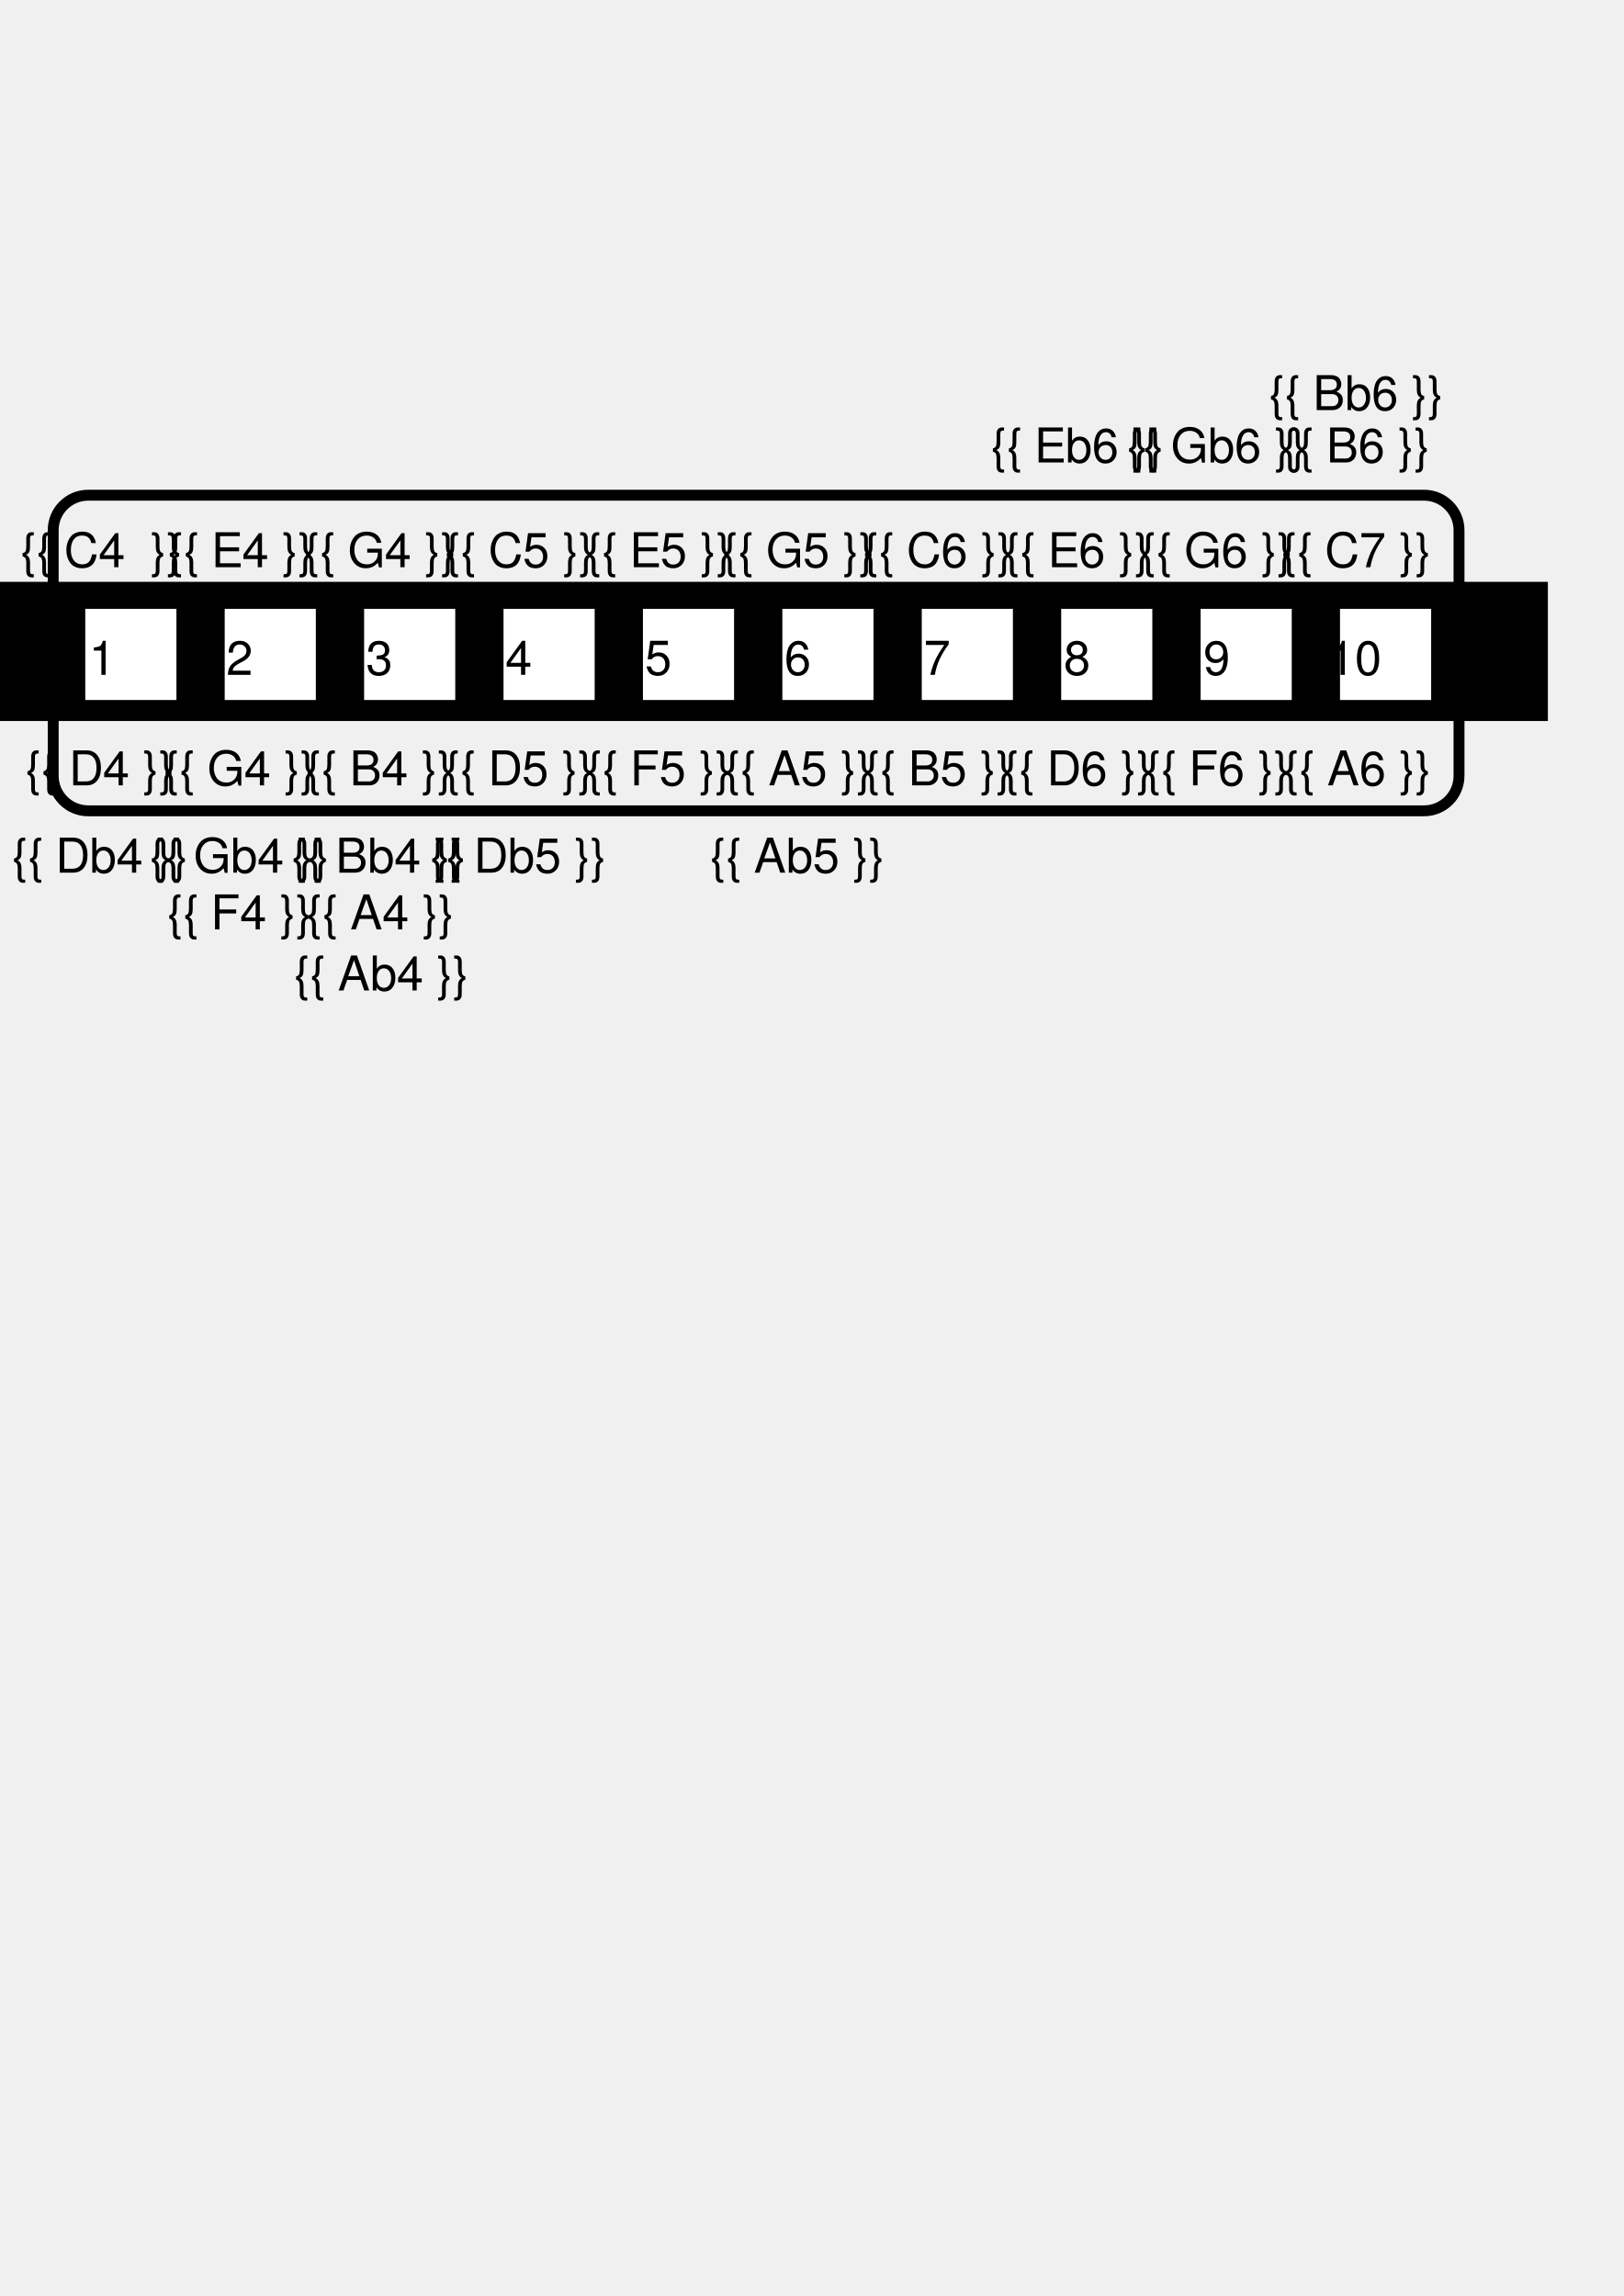
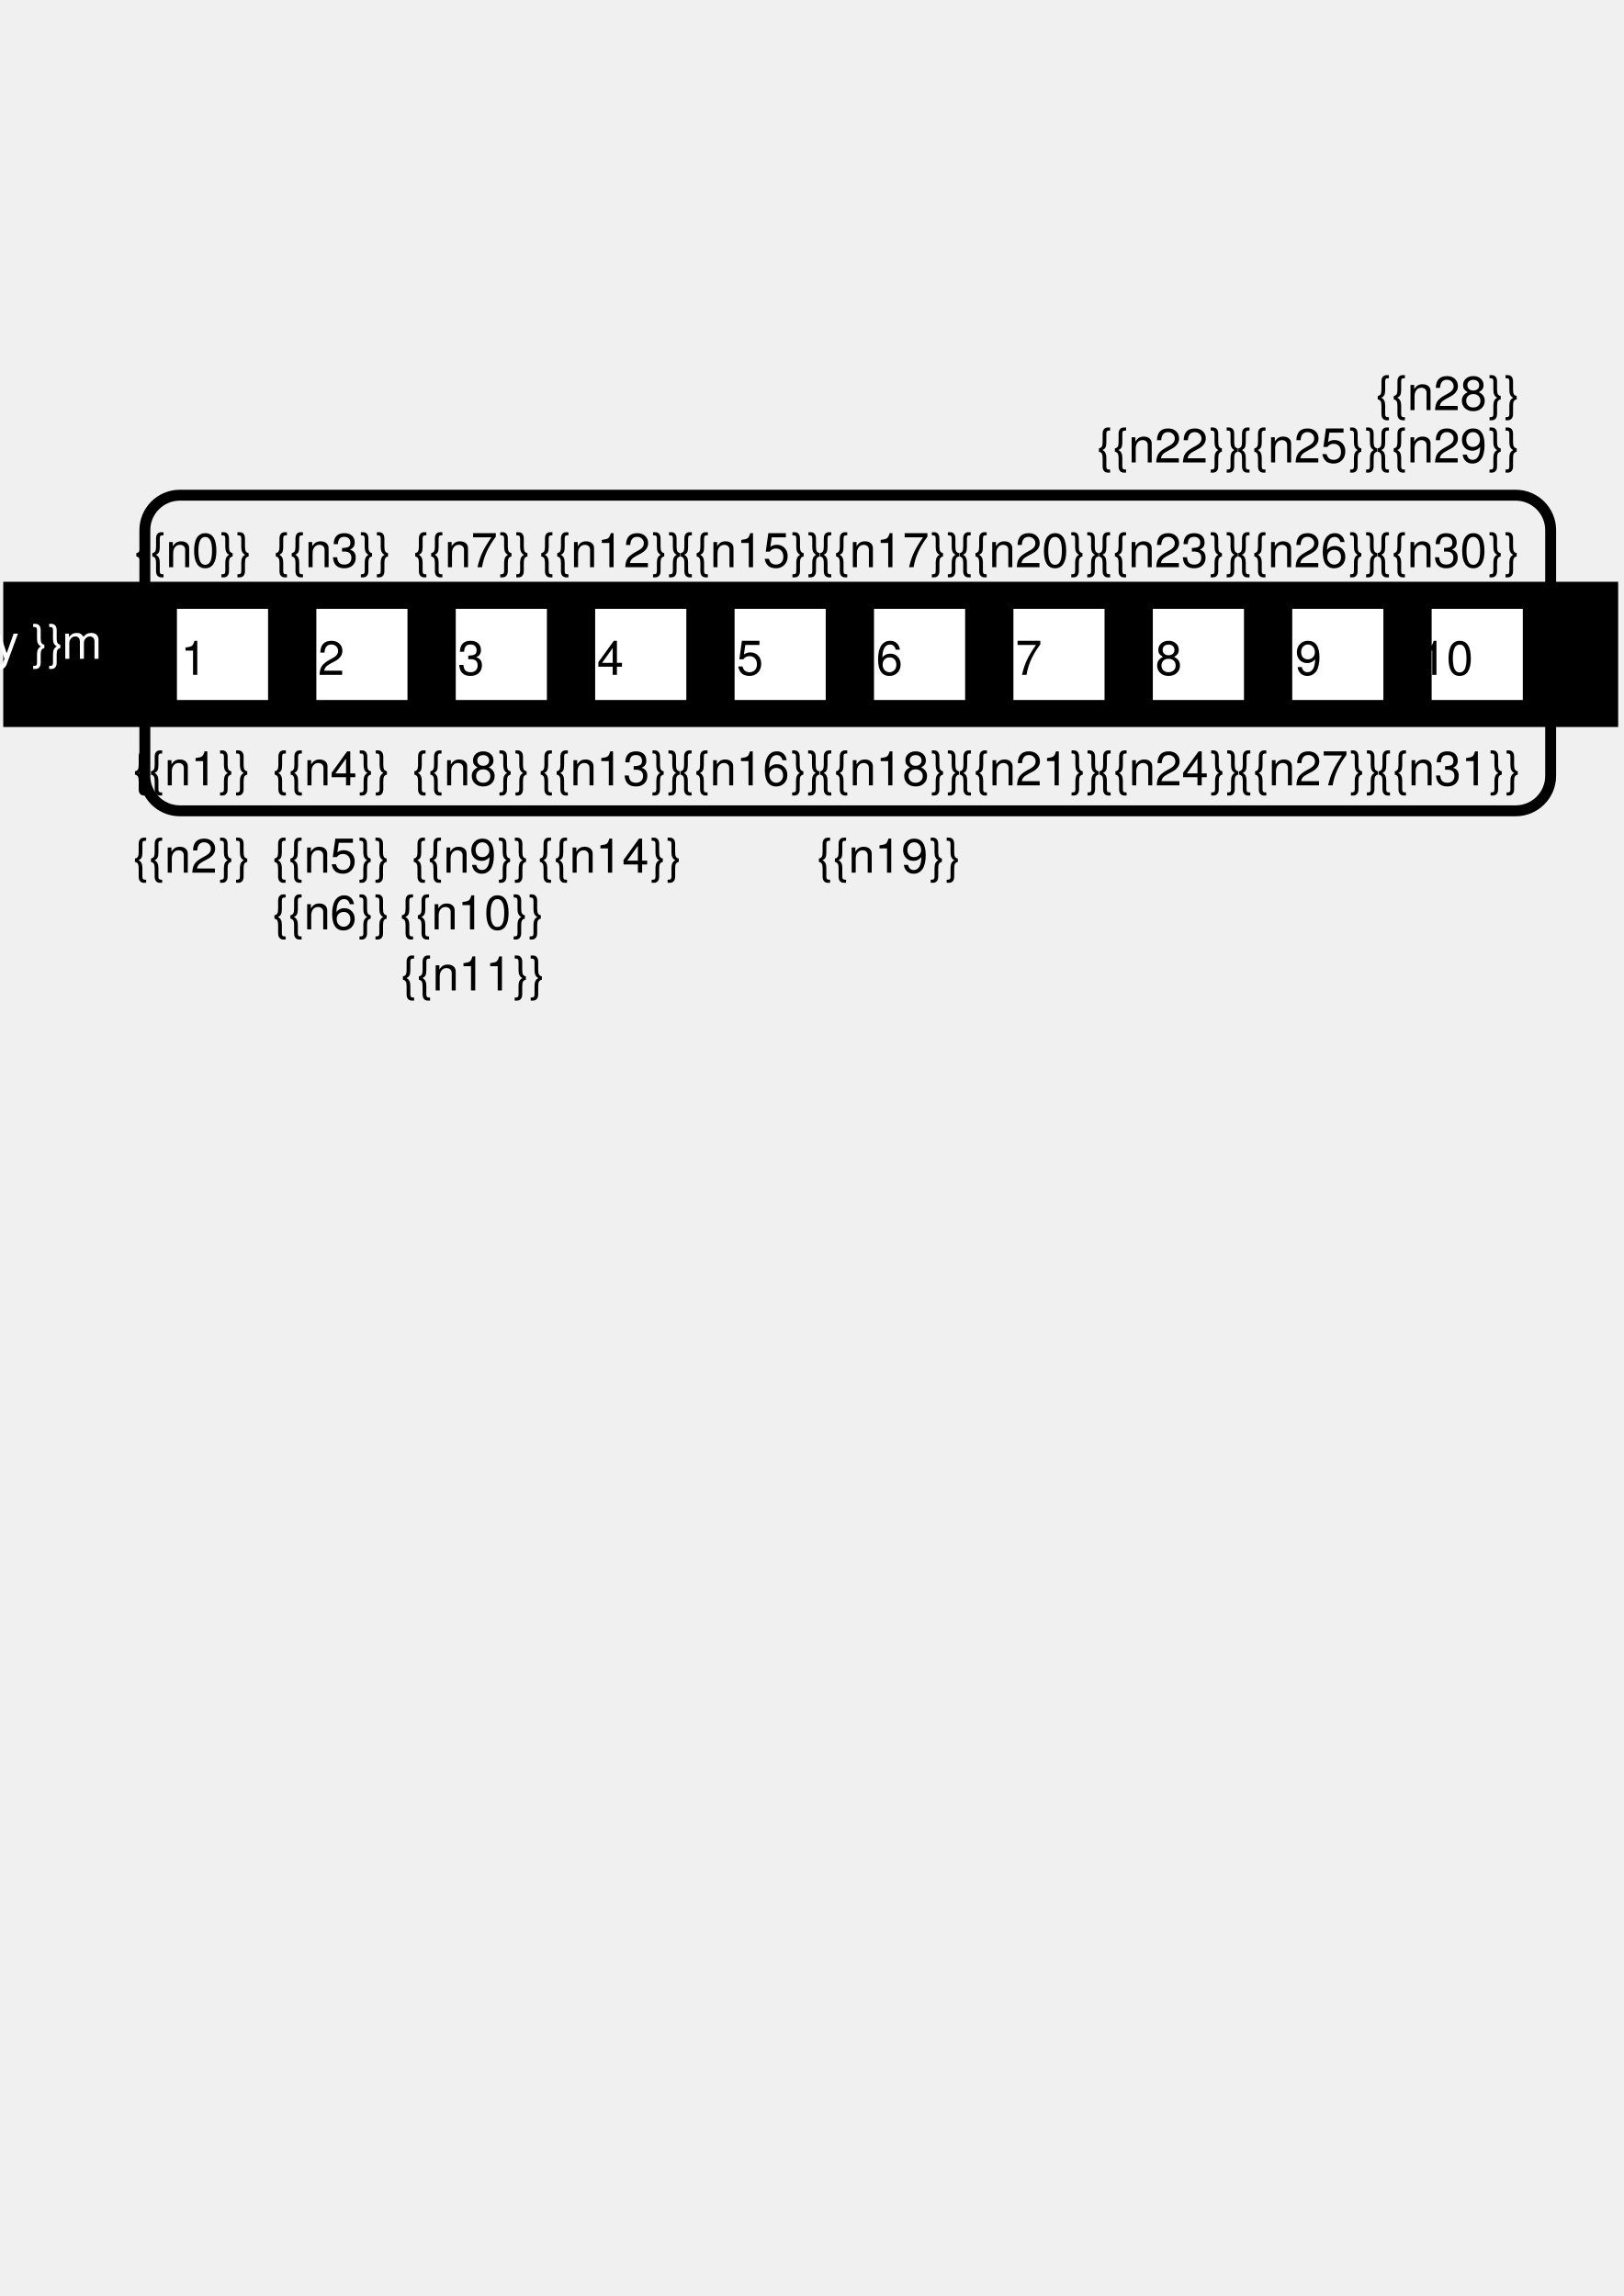
<svg xmlns="http://www.w3.org/2000/svg" width="744.094" height="1052.362" id="svg2" version="1.1">
  <defs id="defs4" />
  <g id="layer1">
-     <rect style="fill:#000000;fill-opacity:1;stroke:#000000;stroke-width:5;stroke-linecap:round;stroke-miterlimit:4;stroke-dasharray:none;stroke-dashoffset:0" id="rect3074" width="730.509" height="58.777" x="-23.663" y="269.183" />
-     <rect y="275.836" x="355.296" height="48.232" width="48.232" id="rect2995" style="fill:#ffffff;stroke:#000000;stroke-width:6.465;stroke-linecap:round;stroke-miterlimit:4;stroke-dasharray:none;stroke-dashoffset:0" />
-     <text id="text3045" y="259.968" x="379.408" style="font-size:22px;font-style:normal;font-variant:normal;font-weight:normal;font-stretch:normal;text-align:center;line-height:125%;letter-spacing:0px;word-spacing:0px;writing-mode:lr-tb;text-anchor:middle;fill:#000000;fill-opacity:1;stroke:none;font-family:FreeSans;-inkscape-font-specification:FreeSans" xml:space="preserve">
-       <tspan y="259.968" x="379.408" id="tspan3047">{{ G5 }}</tspan>
+     <rect style="fill:#000000;fill-opacity:1;stroke:#000000;stroke-width:5.049;stroke-linecap:round;stroke-miterlimit:4;stroke-dasharray:none;stroke-dashoffset:0" id="rect3074" width="735.027" height="61.501" x="4.01" y="269.183" />
+     <rect y="275.836" x="397.296" height="48.232" width="48.232" id="rect2995" style="fill:#ffffff;stroke:#000000;stroke-width:6.465;stroke-linecap:round;stroke-miterlimit:4;stroke-dasharray:none;stroke-dashoffset:0" />
+     <text id="text3045" y="259.968" x="421.408" style="font-size:22px;font-style:normal;font-variant:normal;font-weight:normal;font-stretch:normal;text-align:center;line-height:125%;letter-spacing:0px;word-spacing:0px;writing-mode:lr-tb;text-anchor:middle;fill:#000000;fill-opacity:1;stroke:none;font-family:FreeSans;-inkscape-font-specification:FreeSans" xml:space="preserve">
+       <tspan y="259.968" x="421.408" id="tspan3047">{{n17}}</tspan>
    </text>
-     <text xml:space="preserve" style="font-size:22px;font-style:normal;font-variant:normal;font-weight:normal;font-stretch:normal;text-align:center;line-height:125%;letter-spacing:0px;word-spacing:0px;writing-mode:lr-tb;text-anchor:middle;fill:#000000;fill-opacity:1;stroke:none;font-family:FreeSans;-inkscape-font-specification:FreeSans" x="379.4" y="359.968" id="text3115">
-       <tspan id="tspan3117" x="379.4" y="359.968">{{ A5 }}</tspan>
+     <text xml:space="preserve" style="font-size:22px;font-style:normal;font-variant:normal;font-weight:normal;font-stretch:normal;text-align:center;line-height:125%;letter-spacing:0px;word-spacing:0px;writing-mode:lr-tb;text-anchor:middle;fill:#000000;fill-opacity:1;stroke:none;font-family:FreeSans;-inkscape-font-specification:FreeSans" x="421.4" y="359.968" id="text3115">
+       <tspan id="tspan3117" x="421.4" y="359.968">{{n18}}</tspan>
    </text>
-     <rect style="fill:#ffffff;stroke:#000000;stroke-width:6.465;stroke-linecap:round;stroke-miterlimit:4;stroke-dasharray:none;stroke-dashoffset:0" id="rect2997" width="48.232" height="48.232" x="419.186" y="275.836" />
-     <text xml:space="preserve" style="font-size:22px;font-style:normal;font-variant:normal;font-weight:normal;font-stretch:normal;text-align:center;line-height:125%;letter-spacing:0px;word-spacing:0px;writing-mode:lr-tb;text-anchor:middle;fill:#000000;fill-opacity:1;stroke:none;font-family:FreeSans;-inkscape-font-specification:FreeSans" x="443.297" y="259.968" id="text3049">
-       <tspan id="tspan3051" x="443.297" y="259.968">{{ C6 }}</tspan>
+     <rect style="fill:#ffffff;stroke:#000000;stroke-width:6.465;stroke-linecap:round;stroke-miterlimit:4;stroke-dasharray:none;stroke-dashoffset:0" id="rect2997" width="48.232" height="48.232" x="461.186" y="275.836" />
+     <text xml:space="preserve" style="font-size:22px;font-style:normal;font-variant:normal;font-weight:normal;font-stretch:normal;text-align:center;line-height:125%;letter-spacing:0px;word-spacing:0px;writing-mode:lr-tb;text-anchor:middle;fill:#000000;fill-opacity:1;stroke:none;font-family:FreeSans;-inkscape-font-specification:FreeSans" x="485.297" y="259.968" id="text3049">
+       <tspan id="tspan3051" x="485.297" y="259.968">{{n20}}</tspan>
    </text>
-     <text id="text3119" y="359.968" x="443.412" style="font-size:22px;font-style:normal;font-variant:normal;font-weight:normal;font-stretch:normal;text-align:center;line-height:125%;letter-spacing:0px;word-spacing:0px;writing-mode:lr-tb;text-anchor:middle;fill:#000000;fill-opacity:1;stroke:none;font-family:FreeSans;-inkscape-font-specification:FreeSans" xml:space="preserve">
-       <tspan y="359.968" x="443.412" id="tspan3121">{{ B5 }}</tspan>
+     <text id="text3119" y="359.968" x="485.412" style="font-size:22px;font-style:normal;font-variant:normal;font-weight:normal;font-stretch:normal;text-align:center;line-height:125%;letter-spacing:0px;word-spacing:0px;writing-mode:lr-tb;text-anchor:middle;fill:#000000;fill-opacity:1;stroke:none;font-family:FreeSans;-inkscape-font-specification:FreeSans" xml:space="preserve">
+       <tspan y="359.968" x="485.412" id="tspan3121">{{n21}}</tspan>
    </text>
-     <rect y="275.836" x="483.075" height="48.232" width="48.232" id="rect2999" style="fill:#ffffff;stroke:#000000;stroke-width:6.465;stroke-linecap:round;stroke-miterlimit:4;stroke-dasharray:none;stroke-dashoffset:0" />
-     <text id="text3053" y="259.968" x="507.186" style="font-size:22px;font-style:normal;font-variant:normal;font-weight:normal;font-stretch:normal;text-align:center;line-height:125%;letter-spacing:0px;word-spacing:0px;writing-mode:lr-tb;text-anchor:middle;fill:#000000;fill-opacity:1;stroke:none;font-family:FreeSans;-inkscape-font-specification:FreeSans" xml:space="preserve">
-       <tspan y="259.968" x="507.186" id="tspan3055">{{ E6 }}</tspan>
+     <rect y="275.836" x="525.075" height="48.232" width="48.232" id="rect2999" style="fill:#ffffff;stroke:#000000;stroke-width:6.465;stroke-linecap:round;stroke-miterlimit:4;stroke-dasharray:none;stroke-dashoffset:0" />
+     <text id="text3053" y="259.968" x="549.186" style="font-size:22px;font-style:normal;font-variant:normal;font-weight:normal;font-stretch:normal;text-align:center;line-height:125%;letter-spacing:0px;word-spacing:0px;writing-mode:lr-tb;text-anchor:middle;fill:#000000;fill-opacity:1;stroke:none;font-family:FreeSans;-inkscape-font-specification:FreeSans" xml:space="preserve">
+       <tspan y="259.968" x="549.186" id="tspan3055">{{n23}}</tspan>
    </text>
-     <text xml:space="preserve" style="font-size:22px;font-style:normal;font-variant:normal;font-weight:normal;font-stretch:normal;text-align:center;line-height:125%;letter-spacing:0px;word-spacing:0px;writing-mode:lr-tb;text-anchor:middle;fill:#000000;fill-opacity:1;stroke:none;font-family:FreeSans;-inkscape-font-specification:FreeSans" x="507.425" y="359.968" id="text3123">
-       <tspan id="tspan3125" x="507.425" y="359.968">{{ D6 }}</tspan>
+     <text xml:space="preserve" style="font-size:22px;font-style:normal;font-variant:normal;font-weight:normal;font-stretch:normal;text-align:center;line-height:125%;letter-spacing:0px;word-spacing:0px;writing-mode:lr-tb;text-anchor:middle;fill:#000000;fill-opacity:1;stroke:none;font-family:FreeSans;-inkscape-font-specification:FreeSans" x="549.425" y="359.968" id="text3123">
+       <tspan id="tspan3125" x="549.425" y="359.968">{{n24}}</tspan>
    </text>
-     <rect style="fill:#ffffff;stroke:#000000;stroke-width:6.465;stroke-linecap:round;stroke-miterlimit:4;stroke-dasharray:none;stroke-dashoffset:0" id="rect3001" width="48.232" height="48.232" x="546.964" y="275.836" />
-     <text xml:space="preserve" style="font-size:22px;font-style:normal;font-variant:normal;font-weight:normal;font-stretch:normal;text-align:center;line-height:125%;letter-spacing:0px;word-spacing:0px;writing-mode:lr-tb;text-anchor:middle;fill:#000000;fill-opacity:1;stroke:none;font-family:FreeSans;-inkscape-font-specification:FreeSans" x="571.075" y="259.968" id="text3057">
-       <tspan id="tspan3059" x="571.075" y="259.968">{{ G6 }}</tspan>
+     <rect style="fill:#ffffff;stroke:#000000;stroke-width:6.465;stroke-linecap:round;stroke-miterlimit:4;stroke-dasharray:none;stroke-dashoffset:0" id="rect3001" width="48.232" height="48.232" x="588.964" y="275.836" />
+     <text xml:space="preserve" style="font-size:22px;font-style:normal;font-variant:normal;font-weight:normal;font-stretch:normal;text-align:center;line-height:125%;letter-spacing:0px;word-spacing:0px;writing-mode:lr-tb;text-anchor:middle;fill:#000000;fill-opacity:1;stroke:none;font-family:FreeSans;-inkscape-font-specification:FreeSans" x="613.075" y="259.968" id="text3057">
+       <tspan id="tspan3059" x="613.075" y="259.968">{{n26}}</tspan>
    </text>
-     <text id="text3127" y="359.968" x="571.438" style="font-size:22px;font-style:normal;font-variant:normal;font-weight:normal;font-stretch:normal;text-align:center;line-height:125%;letter-spacing:0px;word-spacing:0px;writing-mode:lr-tb;text-anchor:middle;fill:#000000;fill-opacity:1;stroke:none;font-family:FreeSans;-inkscape-font-specification:FreeSans" xml:space="preserve">
-       <tspan y="359.968" x="571.438" id="tspan3129">{{ F6 }}</tspan>
+     <text id="text3127" y="359.968" x="613.438" style="font-size:22px;font-style:normal;font-variant:normal;font-weight:normal;font-stretch:normal;text-align:center;line-height:125%;letter-spacing:0px;word-spacing:0px;writing-mode:lr-tb;text-anchor:middle;fill:#000000;fill-opacity:1;stroke:none;font-family:FreeSans;-inkscape-font-specification:FreeSans" xml:space="preserve">
+       <tspan y="359.968" x="613.438" id="tspan3129">{{n27}}</tspan>
    </text>
-     <rect y="275.836" x="610.854" height="48.232" width="48.232" id="rect3003" style="fill:#ffffff;stroke:#000000;stroke-width:6.465;stroke-linecap:round;stroke-miterlimit:4;stroke-dasharray:none;stroke-dashoffset:0" />
-     <text id="text3061" y="259.968" x="634.965" style="font-size:22px;font-style:normal;font-variant:normal;font-weight:normal;font-stretch:normal;text-align:center;line-height:125%;letter-spacing:0px;word-spacing:0px;writing-mode:lr-tb;text-anchor:middle;fill:#000000;fill-opacity:1;stroke:none;font-family:FreeSans;-inkscape-font-specification:FreeSans" xml:space="preserve">
-       <tspan y="259.968" x="634.965" id="tspan3063">{{ C7 }}</tspan>
+     <rect y="275.836" x="652.854" height="48.232" width="48.232" id="rect3003" style="fill:#ffffff;stroke:#000000;stroke-width:6.465;stroke-linecap:round;stroke-miterlimit:4;stroke-dasharray:none;stroke-dashoffset:0" />
+     <text id="text3061" y="259.968" x="676.965" style="font-size:22px;font-style:normal;font-variant:normal;font-weight:normal;font-stretch:normal;text-align:center;line-height:125%;letter-spacing:0px;word-spacing:0px;writing-mode:lr-tb;text-anchor:middle;fill:#000000;fill-opacity:1;stroke:none;font-family:FreeSans;-inkscape-font-specification:FreeSans" xml:space="preserve">
+       <tspan y="259.968" x="676.965" id="tspan3063">{{n30}}</tspan>
    </text>
-     <text xml:space="preserve" style="font-size:22px;font-style:normal;font-variant:normal;font-weight:normal;font-stretch:normal;text-align:center;line-height:125%;letter-spacing:0px;word-spacing:0px;writing-mode:lr-tb;text-anchor:middle;fill:#000000;fill-opacity:1;stroke:none;font-family:FreeSans;-inkscape-font-specification:FreeSans" x="635.451" y="359.968" id="text3131">
-       <tspan id="tspan3133" x="635.451" y="359.968">{{ A6 }}</tspan>
+     <text xml:space="preserve" style="font-size:22px;font-style:normal;font-variant:normal;font-weight:normal;font-stretch:normal;text-align:center;line-height:125%;letter-spacing:0px;word-spacing:0px;writing-mode:lr-tb;text-anchor:middle;fill:#000000;fill-opacity:1;stroke:none;font-family:FreeSans;-inkscape-font-specification:FreeSans" x="677.451" y="359.968" id="text3131">
+       <tspan id="tspan3133" x="677.451" y="359.968">{{n31}}</tspan>
    </text>
-     <rect style="fill:#ffffff;stroke:#000000;stroke-width:6.465;stroke-linecap:round;stroke-miterlimit:4;stroke-dasharray:none;stroke-dashoffset:0" id="rect2985" width="48.232" height="48.232" x="35.85" y="275.836" />
-     <text id="text3095" y="359.968" x="59.336" style="font-size:22px;font-style:normal;font-variant:normal;font-weight:normal;font-stretch:normal;text-align:center;line-height:125%;letter-spacing:0px;word-spacing:0px;writing-mode:lr-tb;text-anchor:middle;fill:#000000;fill-opacity:1;stroke:none;font-family:FreeSans;-inkscape-font-specification:FreeSans" xml:space="preserve">
-       <tspan y="359.968" x="59.336" id="tspan3097">{{ D4 }}</tspan>
+     <rect style="fill:#ffffff;stroke:#000000;stroke-width:6.465;stroke-linecap:round;stroke-miterlimit:4;stroke-dasharray:none;stroke-dashoffset:0" id="rect2985" width="48.232" height="48.232" x="77.85" y="275.836" />
+     <text id="text3095" y="359.968" x="101.336" style="font-size:22px;font-style:normal;font-variant:normal;font-weight:normal;font-stretch:normal;text-align:center;line-height:125%;letter-spacing:0px;word-spacing:0px;writing-mode:lr-tb;text-anchor:middle;fill:#000000;fill-opacity:1;stroke:none;font-family:FreeSans;-inkscape-font-specification:FreeSans" xml:space="preserve">
+       <tspan y="359.968" x="101.336" id="tspan3097">{{n1}}</tspan>
    </text>
-     <text xml:space="preserve" style="font-size:22px;font-style:normal;font-variant:normal;font-weight:normal;font-stretch:normal;text-align:center;line-height:125%;letter-spacing:0px;word-spacing:0px;writing-mode:lr-tb;text-anchor:middle;fill:#000000;fill-opacity:1;stroke:none;font-family:FreeSans;-inkscape-font-specification:FreeSans" x="59.327" y="399.968" id="text3154">
-       <tspan id="tspan3156" x="59.327" y="399.968">{{ Db4 }}</tspan>
+     <text xml:space="preserve" style="font-size:22px;font-style:normal;font-variant:normal;font-weight:normal;font-stretch:normal;text-align:center;line-height:125%;letter-spacing:0px;word-spacing:0px;writing-mode:lr-tb;text-anchor:middle;fill:#000000;fill-opacity:1;stroke:none;font-family:FreeSans;-inkscape-font-specification:FreeSans" x="101.327" y="399.968" id="text3154">
+       <tspan id="tspan3156" x="101.327" y="399.968">{{n2}}</tspan>
    </text>
-     <rect y="275.836" x="227.518" height="48.232" width="48.232" id="rect2991" style="fill:#ffffff;stroke:#000000;stroke-width:6.465;stroke-linecap:round;stroke-miterlimit:4;stroke-dasharray:none;stroke-dashoffset:0" />
-     <text id="text3037" y="259.968" x="251.629" style="font-size:22px;font-style:normal;font-variant:normal;font-weight:normal;font-stretch:normal;text-align:center;line-height:125%;letter-spacing:0px;word-spacing:0px;writing-mode:lr-tb;text-anchor:middle;fill:#000000;fill-opacity:1;stroke:none;font-family:FreeSans;-inkscape-font-specification:FreeSans" xml:space="preserve">
-       <tspan y="259.968" x="251.629" id="tspan3039">{{ C5 }}</tspan>
+     <rect y="275.836" x="269.518" height="48.232" width="48.232" id="rect2991" style="fill:#ffffff;stroke:#000000;stroke-width:6.465;stroke-linecap:round;stroke-miterlimit:4;stroke-dasharray:none;stroke-dashoffset:0" />
+     <text id="text3037" y="259.968" x="293.629" style="font-size:22px;font-style:normal;font-variant:normal;font-weight:normal;font-stretch:normal;text-align:center;line-height:125%;letter-spacing:0px;word-spacing:0px;writing-mode:lr-tb;text-anchor:middle;fill:#000000;fill-opacity:1;stroke:none;font-family:FreeSans;-inkscape-font-specification:FreeSans" xml:space="preserve">
+       <tspan y="259.968" x="293.629" id="tspan3039">{{n12}}</tspan>
    </text>
-     <text xml:space="preserve" style="font-size:22px;font-style:normal;font-variant:normal;font-weight:normal;font-stretch:normal;text-align:center;line-height:125%;letter-spacing:0px;word-spacing:0px;writing-mode:lr-tb;text-anchor:middle;fill:#000000;fill-opacity:1;stroke:none;font-family:FreeSans;-inkscape-font-specification:FreeSans" x="251.374" y="359.968" id="text3107">
-       <tspan id="tspan3109" x="251.374" y="359.968">{{ D5 }}</tspan>
+     <text xml:space="preserve" style="font-size:22px;font-style:normal;font-variant:normal;font-weight:normal;font-stretch:normal;text-align:center;line-height:125%;letter-spacing:0px;word-spacing:0px;writing-mode:lr-tb;text-anchor:middle;fill:#000000;fill-opacity:1;stroke:none;font-family:FreeSans;-inkscape-font-specification:FreeSans" x="293.374" y="359.968" id="text3107">
+       <tspan id="tspan3109" x="293.374" y="359.968">{{n13}}</tspan>
    </text>
-     <text id="text3166" y="399.968" x="250.983" style="font-size:22px;font-style:normal;font-variant:normal;font-weight:normal;font-stretch:normal;text-align:center;line-height:125%;letter-spacing:0px;word-spacing:0px;writing-mode:lr-tb;text-anchor:middle;fill:#000000;fill-opacity:1;stroke:none;font-family:FreeSans;-inkscape-font-specification:FreeSans" xml:space="preserve">
-       <tspan y="399.968" x="250.983" id="tspan3168">{{ Db5 }}</tspan>
+     <text id="text3166" y="399.968" x="292.983" style="font-size:22px;font-style:normal;font-variant:normal;font-weight:normal;font-stretch:normal;text-align:center;line-height:125%;letter-spacing:0px;word-spacing:0px;writing-mode:lr-tb;text-anchor:middle;fill:#000000;fill-opacity:1;stroke:none;font-family:FreeSans;-inkscape-font-specification:FreeSans" xml:space="preserve">
+       <tspan y="399.968" x="292.983" id="tspan3168">{{n14}}</tspan>
    </text>
-     <rect style="fill:#ffffff;stroke:#000000;stroke-width:6.465;stroke-linecap:round;stroke-miterlimit:4;stroke-dasharray:none;stroke-dashoffset:0" id="rect2993" width="48.232" height="48.232" x="291.407" y="275.836" />
-     <text xml:space="preserve" style="font-size:22px;font-style:normal;font-variant:normal;font-weight:normal;font-stretch:normal;text-align:center;line-height:125%;letter-spacing:0px;word-spacing:0px;writing-mode:lr-tb;text-anchor:middle;fill:#000000;fill-opacity:1;stroke:none;font-family:FreeSans;-inkscape-font-specification:FreeSans" x="315.518" y="259.968" id="text3041">
-       <tspan id="tspan3043" x="315.518" y="259.968">{{ E5 }}</tspan>
+     <rect style="fill:#ffffff;stroke:#000000;stroke-width:6.465;stroke-linecap:round;stroke-miterlimit:4;stroke-dasharray:none;stroke-dashoffset:0" id="rect2993" width="48.232" height="48.232" x="333.407" y="275.836" />
+     <text xml:space="preserve" style="font-size:22px;font-style:normal;font-variant:normal;font-weight:normal;font-stretch:normal;text-align:center;line-height:125%;letter-spacing:0px;word-spacing:0px;writing-mode:lr-tb;text-anchor:middle;fill:#000000;fill-opacity:1;stroke:none;font-family:FreeSans;-inkscape-font-specification:FreeSans" x="357.518" y="259.968" id="text3041">
+       <tspan id="tspan3043" x="357.518" y="259.968">{{n15}}</tspan>
    </text>
-     <text id="text3111" y="359.968" x="315.387" style="font-size:22px;font-style:normal;font-variant:normal;font-weight:normal;font-stretch:normal;text-align:center;line-height:125%;letter-spacing:0px;word-spacing:0px;writing-mode:lr-tb;text-anchor:middle;fill:#000000;fill-opacity:1;stroke:none;font-family:FreeSans;-inkscape-font-specification:FreeSans" xml:space="preserve">
-       <tspan y="359.968" x="315.387" id="tspan3113">{{ F5 }}</tspan>
+     <text id="text3111" y="359.968" x="357.387" style="font-size:22px;font-style:normal;font-variant:normal;font-weight:normal;font-stretch:normal;text-align:center;line-height:125%;letter-spacing:0px;word-spacing:0px;writing-mode:lr-tb;text-anchor:middle;fill:#000000;fill-opacity:1;stroke:none;font-family:FreeSans;-inkscape-font-specification:FreeSans" xml:space="preserve">
+       <tspan y="359.968" x="357.387" id="tspan3113">{{n16}}</tspan>
    </text>
-     <text xml:space="preserve" style="font-size:22px;font-style:normal;font-variant:normal;font-weight:normal;font-stretch:normal;text-align:center;line-height:125%;letter-spacing:0px;word-spacing:0px;writing-mode:lr-tb;text-anchor:middle;fill:#000000;fill-opacity:1;stroke:none;font-family:FreeSans;-inkscape-font-specification:FreeSans" x="378.868" y="399.968" id="text3170">
-       <tspan id="tspan3172" x="378.868" y="399.968">{{ Ab5 }}</tspan>
+     <text xml:space="preserve" style="font-size:22px;font-style:normal;font-variant:normal;font-weight:normal;font-stretch:normal;text-align:center;line-height:125%;letter-spacing:0px;word-spacing:0px;writing-mode:lr-tb;text-anchor:middle;fill:#000000;fill-opacity:1;stroke:none;font-family:FreeSans;-inkscape-font-specification:FreeSans" x="420.868" y="399.968" id="text3170">
+       <tspan id="tspan3172" x="420.868" y="399.968">{{n19}}</tspan>
    </text>
-     <rect y="275.836" x="99.739" height="48.232" width="48.232" id="rect2987" style="fill:#ffffff;stroke:#000000;stroke-width:6.465;stroke-linecap:round;stroke-miterlimit:4;stroke-dasharray:none;stroke-dashoffset:0" />
-     <text id="text3009" y="259.968" x="123.85" style="font-size:22px;font-style:normal;font-variant:normal;font-weight:normal;font-stretch:normal;text-align:center;line-height:125%;letter-spacing:0px;word-spacing:0px;writing-mode:lr-tb;text-anchor:middle;fill:#000000;fill-opacity:1;stroke:none;font-family:FreeSans;-inkscape-font-specification:FreeSans" xml:space="preserve">
-       <tspan y="259.968" x="123.85" id="tspan3011">{{ E4 }}</tspan>
+     <rect y="275.836" x="141.739" height="48.232" width="48.232" id="rect2987" style="fill:#ffffff;stroke:#000000;stroke-width:6.465;stroke-linecap:round;stroke-miterlimit:4;stroke-dasharray:none;stroke-dashoffset:0" />
+     <text id="text3009" y="259.968" x="165.85" style="font-size:22px;font-style:normal;font-variant:normal;font-weight:normal;font-stretch:normal;text-align:center;line-height:125%;letter-spacing:0px;word-spacing:0px;writing-mode:lr-tb;text-anchor:middle;fill:#000000;fill-opacity:1;stroke:none;font-family:FreeSans;-inkscape-font-specification:FreeSans" xml:space="preserve">
+       <tspan y="259.968" x="165.85" id="tspan3011">{{n3}}</tspan>
    </text>
-     <text xml:space="preserve" style="font-size:22px;font-style:normal;font-variant:normal;font-weight:normal;font-stretch:normal;text-align:center;line-height:125%;letter-spacing:0px;word-spacing:0px;writing-mode:lr-tb;text-anchor:middle;fill:#000000;fill-opacity:1;stroke:none;font-family:FreeSans;-inkscape-font-specification:FreeSans" x="123.348" y="359.968" id="text3099">
-       <tspan id="tspan3101" x="123.348" y="359.968">{{ G4 }}</tspan>
+     <text xml:space="preserve" style="font-size:22px;font-style:normal;font-variant:normal;font-weight:normal;font-stretch:normal;text-align:center;line-height:125%;letter-spacing:0px;word-spacing:0px;writing-mode:lr-tb;text-anchor:middle;fill:#000000;fill-opacity:1;stroke:none;font-family:FreeSans;-inkscape-font-specification:FreeSans" x="165.348" y="359.968" id="text3099">
+       <tspan id="tspan3101" x="165.348" y="359.968">{{n4}}</tspan>
    </text>
-     <text id="text3158" y="399.968" x="123.213" style="font-size:22px;font-style:normal;font-variant:normal;font-weight:normal;font-stretch:normal;text-align:center;line-height:125%;letter-spacing:0px;word-spacing:0px;writing-mode:lr-tb;text-anchor:middle;fill:#000000;fill-opacity:1;stroke:none;font-family:FreeSans;-inkscape-font-specification:FreeSans" xml:space="preserve">
-       <tspan y="399.968" x="123.213" id="tspan3160">{{ Gb4 }}</tspan>
+     <text id="text3158" y="399.968" x="165.213" style="font-size:22px;font-style:normal;font-variant:normal;font-weight:normal;font-stretch:normal;text-align:center;line-height:125%;letter-spacing:0px;word-spacing:0px;writing-mode:lr-tb;text-anchor:middle;fill:#000000;fill-opacity:1;stroke:none;font-family:FreeSans;-inkscape-font-specification:FreeSans" xml:space="preserve">
+       <tspan y="399.968" x="165.213" id="tspan3160">{{n5}}</tspan>
    </text>
-     <text xml:space="preserve" style="font-size:22px;font-style:normal;font-variant:normal;font-weight:normal;font-stretch:normal;text-align:center;line-height:125%;letter-spacing:0px;word-spacing:0px;writing-mode:lr-tb;text-anchor:middle;fill:#000000;fill-opacity:1;stroke:none;font-family:FreeSans;-inkscape-font-specification:FreeSans" x="123.228" y="425.968" id="text3174">
-       <tspan id="tspan3176" x="123.228" y="425.968">{{ F4 }}</tspan>
+     <text xml:space="preserve" style="font-size:22px;font-style:normal;font-variant:normal;font-weight:normal;font-stretch:normal;text-align:center;line-height:125%;letter-spacing:0px;word-spacing:0px;writing-mode:lr-tb;text-anchor:middle;fill:#000000;fill-opacity:1;stroke:none;font-family:FreeSans;-inkscape-font-specification:FreeSans" x="165.228" y="425.968" id="text3174">
+       <tspan id="tspan3176" x="165.228" y="425.968">{{n6}}</tspan>
    </text>
-     <rect style="fill:#ffffff;stroke:#000000;stroke-width:6.465;stroke-linecap:round;stroke-miterlimit:4;stroke-dasharray:none;stroke-dashoffset:0" id="rect2989" width="48.232" height="48.232" x="163.629" y="275.836" />
-     <text xml:space="preserve" style="font-size:22px;font-style:normal;font-variant:normal;font-weight:normal;font-stretch:normal;text-align:center;line-height:125%;letter-spacing:0px;word-spacing:0px;writing-mode:lr-tb;text-anchor:middle;fill:#000000;fill-opacity:1;stroke:none;font-family:FreeSans;-inkscape-font-specification:FreeSans" x="187.74" y="259.968" id="text3013">
-       <tspan id="tspan3015" x="187.74" y="259.968">{{ G4 }}</tspan>
+     <rect style="fill:#ffffff;stroke:#000000;stroke-width:6.465;stroke-linecap:round;stroke-miterlimit:4;stroke-dasharray:none;stroke-dashoffset:0" id="rect2989" width="48.232" height="48.232" x="205.629" y="275.836" />
+     <text xml:space="preserve" style="font-size:22px;font-style:normal;font-variant:normal;font-weight:normal;font-stretch:normal;text-align:center;line-height:125%;letter-spacing:0px;word-spacing:0px;writing-mode:lr-tb;text-anchor:middle;fill:#000000;fill-opacity:1;stroke:none;font-family:FreeSans;-inkscape-font-specification:FreeSans" x="229.74" y="259.968" id="text3013">
+       <tspan id="tspan3015" x="229.74" y="259.968">{{n7}}</tspan>
    </text>
-     <text id="text3103" y="359.968" x="187.361" style="font-size:22px;font-style:normal;font-variant:normal;font-weight:normal;font-stretch:normal;text-align:center;line-height:125%;letter-spacing:0px;word-spacing:0px;writing-mode:lr-tb;text-anchor:middle;fill:#000000;fill-opacity:1;stroke:none;font-family:FreeSans;-inkscape-font-specification:FreeSans" xml:space="preserve">
-       <tspan y="359.968" x="187.361" id="tspan3105">{{ B4 }}</tspan>
+     <text id="text3103" y="359.968" x="229.361" style="font-size:22px;font-style:normal;font-variant:normal;font-weight:normal;font-stretch:normal;text-align:center;line-height:125%;letter-spacing:0px;word-spacing:0px;writing-mode:lr-tb;text-anchor:middle;fill:#000000;fill-opacity:1;stroke:none;font-family:FreeSans;-inkscape-font-specification:FreeSans" xml:space="preserve">
+       <tspan y="359.968" x="229.361" id="tspan3105">{{n8}}</tspan>
    </text>
-     <text xml:space="preserve" style="font-size:22px;font-style:normal;font-variant:normal;font-weight:normal;font-stretch:normal;text-align:center;line-height:125%;letter-spacing:0px;word-spacing:0px;writing-mode:lr-tb;text-anchor:middle;fill:#000000;fill-opacity:1;stroke:none;font-family:FreeSans;-inkscape-font-specification:FreeSans" x="187.098" y="399.968" id="text3162">
-       <tspan id="tspan3164" x="187.098" y="399.968">{{ Bb4 }}</tspan>
+     <text xml:space="preserve" style="font-size:22px;font-style:normal;font-variant:normal;font-weight:normal;font-stretch:normal;text-align:center;line-height:125%;letter-spacing:0px;word-spacing:0px;writing-mode:lr-tb;text-anchor:middle;fill:#000000;fill-opacity:1;stroke:none;font-family:FreeSans;-inkscape-font-specification:FreeSans" x="229.098" y="399.968" id="text3162">
+       <tspan id="tspan3164" x="229.098" y="399.968">{{n9}}</tspan>
    </text>
-     <text id="text3178" y="425.968" x="187.749" style="font-size:22px;font-style:normal;font-variant:normal;font-weight:normal;font-stretch:normal;text-align:center;line-height:125%;letter-spacing:0px;word-spacing:0px;writing-mode:lr-tb;text-anchor:middle;fill:#000000;fill-opacity:1;stroke:none;font-family:FreeSans;-inkscape-font-specification:FreeSans" xml:space="preserve">
-       <tspan y="425.968" x="187.749" id="tspan3180">{{ A4 }}</tspan>
+     <text id="text3178" y="425.968" x="229.749" style="font-size:22px;font-style:normal;font-variant:normal;font-weight:normal;font-stretch:normal;text-align:center;line-height:125%;letter-spacing:0px;word-spacing:0px;writing-mode:lr-tb;text-anchor:middle;fill:#000000;fill-opacity:1;stroke:none;font-family:FreeSans;-inkscape-font-specification:FreeSans" xml:space="preserve">
+       <tspan y="425.968" x="229.749" id="tspan3180">{{n10}}</tspan>
    </text>
-     <text xml:space="preserve" style="font-size:22px;font-style:normal;font-variant:normal;font-weight:normal;font-stretch:normal;text-align:center;line-height:125%;letter-spacing:0px;word-spacing:0px;writing-mode:lr-tb;text-anchor:middle;fill:#000000;fill-opacity:1;stroke:none;font-family:FreeSans;-inkscape-font-specification:FreeSans" x="188.226" y="453.968" id="text3186">
-       <tspan id="tspan3188" x="188.226" y="453.968">{{ Ab4 }}</tspan>
+     <text xml:space="preserve" style="font-size:22px;font-style:normal;font-variant:normal;font-weight:normal;font-stretch:normal;text-align:center;line-height:125%;letter-spacing:0px;word-spacing:0px;writing-mode:lr-tb;text-anchor:middle;fill:#000000;fill-opacity:1;stroke:none;font-family:FreeSans;-inkscape-font-specification:FreeSans" x="230.226" y="453.968" id="text3186">
+       <tspan id="tspan3188" x="230.226" y="453.968">{{n11}}</tspan>
    </text>
-     <rect style="fill:none;stroke:#000000;stroke-width:5;stroke-linecap:round;stroke-miterlimit:4;stroke-dasharray:none;stroke-dashoffset:0" id="rect3340" width="644.241" height="144.658" x="24.381" y="226.974" ry="16.03" />
-     <text xml:space="preserve" style="font-size:22px;font-style:normal;font-variant:normal;font-weight:normal;font-stretch:normal;text-align:center;line-height:125%;letter-spacing:0px;word-spacing:0px;writing-mode:lr-tb;text-anchor:middle;fill:#000000;fill-opacity:1;stroke:none;font-family:FreeSans;-inkscape-font-specification:FreeSans" x="60.627" y="309.304" id="text4180">
-       <tspan id="tspan4182" x="60.627" y="309.304">1</tspan>
+     <rect style="fill:none;stroke:#000000;stroke-width:5;stroke-linecap:round;stroke-miterlimit:4;stroke-dasharray:none;stroke-dashoffset:0" id="rect3340" width="644.241" height="144.658" x="66.381" y="226.974" ry="16.03" />
+     <text xml:space="preserve" style="font-size:22px;font-style:normal;font-variant:normal;font-weight:normal;font-stretch:normal;text-align:center;line-height:125%;letter-spacing:0px;word-spacing:0px;writing-mode:lr-tb;text-anchor:middle;fill:#000000;fill-opacity:1;stroke:none;font-family:FreeSans;-inkscape-font-specification:FreeSans" x="102.627" y="309.304" id="text4180">
+       <tspan id="tspan4182" x="102.627" y="309.304">1</tspan>
    </text>
-     <text id="text4184" y="309.304" x="123.545" style="font-size:22px;font-style:normal;font-variant:normal;font-weight:normal;font-stretch:normal;text-align:center;line-height:125%;letter-spacing:0px;word-spacing:0px;writing-mode:lr-tb;text-anchor:middle;fill:#000000;fill-opacity:1;stroke:none;font-family:FreeSans;-inkscape-font-specification:FreeSans" xml:space="preserve">
-       <tspan y="309.304" x="123.545" id="tspan4186">2</tspan>
+     <text id="text4184" y="309.304" x="165.545" style="font-size:22px;font-style:normal;font-variant:normal;font-weight:normal;font-stretch:normal;text-align:center;line-height:125%;letter-spacing:0px;word-spacing:0px;writing-mode:lr-tb;text-anchor:middle;fill:#000000;fill-opacity:1;stroke:none;font-family:FreeSans;-inkscape-font-specification:FreeSans" xml:space="preserve">
+       <tspan y="309.304" x="165.545" id="tspan4186">2</tspan>
    </text>
-     <text xml:space="preserve" style="font-size:22px;font-style:normal;font-variant:normal;font-weight:normal;font-stretch:normal;text-align:center;line-height:125%;letter-spacing:0px;word-spacing:0px;writing-mode:lr-tb;text-anchor:middle;fill:#000000;fill-opacity:1;stroke:none;font-family:FreeSans;-inkscape-font-specification:FreeSans" x="187.595" y="309.304" id="text4188">
-       <tspan id="tspan4190" x="187.595" y="309.304">3</tspan>
+     <text xml:space="preserve" style="font-size:22px;font-style:normal;font-variant:normal;font-weight:normal;font-stretch:normal;text-align:center;line-height:125%;letter-spacing:0px;word-spacing:0px;writing-mode:lr-tb;text-anchor:middle;fill:#000000;fill-opacity:1;stroke:none;font-family:FreeSans;-inkscape-font-specification:FreeSans" x="229.595" y="309.304" id="text4188">
+       <tspan id="tspan4190" x="229.595" y="309.304">3</tspan>
    </text>
-     <text id="text4192" y="309.304" x="251.458" style="font-size:22px;font-style:normal;font-variant:normal;font-weight:normal;font-stretch:normal;text-align:center;line-height:125%;letter-spacing:0px;word-spacing:0px;writing-mode:lr-tb;text-anchor:middle;fill:#000000;fill-opacity:1;stroke:none;font-family:FreeSans;-inkscape-font-specification:FreeSans" xml:space="preserve">
-       <tspan y="309.304" x="251.458" id="tspan4194">4</tspan>
+     <text id="text4192" y="309.304" x="293.458" style="font-size:22px;font-style:normal;font-variant:normal;font-weight:normal;font-stretch:normal;text-align:center;line-height:125%;letter-spacing:0px;word-spacing:0px;writing-mode:lr-tb;text-anchor:middle;fill:#000000;fill-opacity:1;stroke:none;font-family:FreeSans;-inkscape-font-specification:FreeSans" xml:space="preserve">
+       <tspan y="309.304" x="293.458" id="tspan4194">4</tspan>
    </text>
-     <text xml:space="preserve" style="font-size:22px;font-style:normal;font-variant:normal;font-weight:normal;font-stretch:normal;text-align:center;line-height:125%;letter-spacing:0px;word-spacing:0px;writing-mode:lr-tb;text-anchor:middle;fill:#000000;fill-opacity:1;stroke:none;font-family:FreeSans;-inkscape-font-specification:FreeSans" x="315.432" y="309.304" id="text4196">
-       <tspan id="tspan4198" x="315.432" y="309.304">5</tspan>
+     <text xml:space="preserve" style="font-size:22px;font-style:normal;font-variant:normal;font-weight:normal;font-stretch:normal;text-align:center;line-height:125%;letter-spacing:0px;word-spacing:0px;writing-mode:lr-tb;text-anchor:middle;fill:#000000;fill-opacity:1;stroke:none;font-family:FreeSans;-inkscape-font-specification:FreeSans" x="357.432" y="309.304" id="text4196">
+       <tspan id="tspan4198" x="357.432" y="309.304">5</tspan>
    </text>
-     <text id="text4200" y="309.304" x="379.317" style="font-size:22px;font-style:normal;font-variant:normal;font-weight:normal;font-stretch:normal;text-align:center;line-height:125%;letter-spacing:0px;word-spacing:0px;writing-mode:lr-tb;text-anchor:middle;fill:#000000;fill-opacity:1;stroke:none;font-family:FreeSans;-inkscape-font-specification:FreeSans" xml:space="preserve">
-       <tspan y="309.304" x="379.317" id="tspan4202">6</tspan>
+     <text id="text4200" y="309.304" x="421.317" style="font-size:22px;font-style:normal;font-variant:normal;font-weight:normal;font-stretch:normal;text-align:center;line-height:125%;letter-spacing:0px;word-spacing:0px;writing-mode:lr-tb;text-anchor:middle;fill:#000000;fill-opacity:1;stroke:none;font-family:FreeSans;-inkscape-font-specification:FreeSans" xml:space="preserve">
+       <tspan y="309.304" x="421.317" id="tspan4202">6</tspan>
    </text>
-     <text xml:space="preserve" style="font-size:22px;font-style:normal;font-variant:normal;font-weight:normal;font-stretch:normal;text-align:center;line-height:125%;letter-spacing:0px;word-spacing:0px;writing-mode:lr-tb;text-anchor:middle;fill:#000000;fill-opacity:1;stroke:none;font-family:FreeSans;-inkscape-font-specification:FreeSans" x="443.18" y="309.304" id="text4204">
-       <tspan id="tspan4206" x="443.18" y="309.304">7</tspan>
+     <text xml:space="preserve" style="font-size:22px;font-style:normal;font-variant:normal;font-weight:normal;font-stretch:normal;text-align:center;line-height:125%;letter-spacing:0px;word-spacing:0px;writing-mode:lr-tb;text-anchor:middle;fill:#000000;fill-opacity:1;stroke:none;font-family:FreeSans;-inkscape-font-specification:FreeSans" x="485.18" y="309.304" id="text4204">
+       <tspan id="tspan4206" x="485.18" y="309.304">7</tspan>
    </text>
-     <text id="text4208" y="309.304" x="507.33" style="font-size:22px;font-style:normal;font-variant:normal;font-weight:normal;font-stretch:normal;text-align:center;line-height:125%;letter-spacing:0px;word-spacing:0px;writing-mode:lr-tb;text-anchor:middle;fill:#000000;fill-opacity:1;stroke:none;font-family:FreeSans;-inkscape-font-specification:FreeSans" xml:space="preserve">
-       <tspan y="309.304" x="507.33" id="tspan4210">8</tspan>
+     <text id="text4208" y="309.304" x="549.33" style="font-size:22px;font-style:normal;font-variant:normal;font-weight:normal;font-stretch:normal;text-align:center;line-height:125%;letter-spacing:0px;word-spacing:0px;writing-mode:lr-tb;text-anchor:middle;fill:#000000;fill-opacity:1;stroke:none;font-family:FreeSans;-inkscape-font-specification:FreeSans" xml:space="preserve">
+       <tspan y="309.304" x="549.33" id="tspan4210">8</tspan>
    </text>
-     <text xml:space="preserve" style="font-size:22px;font-style:normal;font-variant:normal;font-weight:normal;font-stretch:normal;text-align:center;line-height:125%;letter-spacing:0px;word-spacing:0px;writing-mode:lr-tb;text-anchor:middle;fill:#000000;fill-opacity:1;stroke:none;font-family:FreeSans;-inkscape-font-specification:FreeSans" x="571.336" y="309.304" id="text4212">
-       <tspan id="tspan4214" x="571.336" y="309.304">9</tspan>
+     <text xml:space="preserve" style="font-size:22px;font-style:normal;font-variant:normal;font-weight:normal;font-stretch:normal;text-align:center;line-height:125%;letter-spacing:0px;word-spacing:0px;writing-mode:lr-tb;text-anchor:middle;fill:#000000;fill-opacity:1;stroke:none;font-family:FreeSans;-inkscape-font-specification:FreeSans" x="613.336" y="309.304" id="text4212">
+       <tspan id="tspan4214" x="613.336" y="309.304">9</tspan>
    </text>
-     <text id="text4216" y="309.304" x="634.627" style="font-size:22px;font-style:normal;font-variant:normal;font-weight:normal;font-stretch:normal;text-align:center;line-height:125%;letter-spacing:0px;word-spacing:0px;writing-mode:lr-tb;text-anchor:middle;fill:#000000;fill-opacity:1;stroke:none;font-family:FreeSans;-inkscape-font-specification:FreeSans" xml:space="preserve">
-       <tspan y="309.304" x="634.627" id="tspan4218">10</tspan>
+     <text id="text4216" y="309.304" x="676.627" style="font-size:22px;font-style:normal;font-variant:normal;font-weight:normal;font-stretch:normal;text-align:center;line-height:125%;letter-spacing:0px;word-spacing:0px;writing-mode:lr-tb;text-anchor:middle;fill:#000000;fill-opacity:1;stroke:none;font-family:FreeSans;-inkscape-font-specification:FreeSans" xml:space="preserve">
+       <tspan y="309.304" x="676.627" id="tspan4218">10</tspan>
    </text>
-     <text xml:space="preserve" style="font-size:22px;font-style:normal;font-variant:normal;font-weight:normal;font-stretch:normal;text-align:center;line-height:125%;letter-spacing:0px;word-spacing:0px;writing-mode:lr;text-anchor:middle;fill:#000000;fill-opacity:1;stroke:none;font-family:FreeSans;-inkscape-font-specification:FreeSans" x="59.961" y="259.968" id="text3005">
-       <tspan id="tspan3007" x="59.961" y="259.968">{{ C4  }}</tspan>
+     <text xml:space="preserve" style="font-size:22px;font-style:normal;font-variant:normal;font-weight:normal;font-stretch:normal;text-align:center;line-height:125%;letter-spacing:0px;word-spacing:0px;writing-mode:lr-tb;text-anchor:middle;fill:#000000;fill-opacity:1;stroke:none;font-family:FreeSans;-inkscape-font-specification:FreeSans" x="101.961" y="259.968" id="text3005">
+       <tspan id="tspan3007" x="101.961" y="259.968">{{n0}}</tspan>
    </text>
-     <text xml:space="preserve" style="font-size:22px;font-style:normal;font-variant:normal;font-weight:normal;font-stretch:normal;text-align:center;line-height:125%;letter-spacing:0px;word-spacing:0px;writing-mode:lr-tb;text-anchor:middle;fill:#000000;fill-opacity:1;stroke:none;font-family:FreeSans;-inkscape-font-specification:FreeSans" x="507.186" y="211.968" id="text3076">
-       <tspan id="tspan3078" x="507.186" y="211.968">{{ Eb6 }}</tspan>
+     <text xml:space="preserve" style="font-size:22px;font-style:normal;font-variant:normal;font-weight:normal;font-stretch:normal;text-align:center;line-height:125%;letter-spacing:0px;word-spacing:0px;writing-mode:lr-tb;text-anchor:middle;fill:#000000;fill-opacity:1;stroke:none;font-family:FreeSans;-inkscape-font-specification:FreeSans" x="549.186" y="211.968" id="text3076">
+       <tspan id="tspan3078" x="549.186" y="211.968">{{n22}}</tspan>
    </text>
-     <text id="text3080" y="211.968" x="571.075" style="font-size:22px;font-style:normal;font-variant:normal;font-weight:normal;font-stretch:normal;text-align:center;line-height:125%;letter-spacing:0px;word-spacing:0px;writing-mode:lr-tb;text-anchor:middle;fill:#000000;fill-opacity:1;stroke:none;font-family:FreeSans;-inkscape-font-specification:FreeSans" xml:space="preserve">
-       <tspan y="211.968" x="571.075" id="tspan3082">{{ Gb6 }}</tspan>
+     <text id="text3080" y="211.968" x="613.075" style="font-size:22px;font-style:normal;font-variant:normal;font-weight:normal;font-stretch:normal;text-align:center;line-height:125%;letter-spacing:0px;word-spacing:0px;writing-mode:lr-tb;text-anchor:middle;fill:#000000;fill-opacity:1;stroke:none;font-family:FreeSans;-inkscape-font-specification:FreeSans" xml:space="preserve">
+       <tspan y="211.968" x="613.075" id="tspan3082">{{n25}}</tspan>
    </text>
-     <text xml:space="preserve" style="font-size:22px;font-style:normal;font-variant:normal;font-weight:normal;font-stretch:normal;text-align:center;line-height:125%;letter-spacing:0px;word-spacing:0px;writing-mode:lr-tb;text-anchor:middle;fill:#000000;fill-opacity:1;stroke:none;font-family:FreeSans;-inkscape-font-specification:FreeSans" x="634.965" y="211.968" id="text3084">
-       <tspan id="tspan3086" x="634.965" y="211.968">{{ B6 }}</tspan>
+     <text xml:space="preserve" style="font-size:22px;font-style:normal;font-variant:normal;font-weight:normal;font-stretch:normal;text-align:center;line-height:125%;letter-spacing:0px;word-spacing:0px;writing-mode:lr-tb;text-anchor:middle;fill:#000000;fill-opacity:1;stroke:none;font-family:FreeSans;-inkscape-font-specification:FreeSans" x="676.965" y="211.968" id="text3084">
+       <tspan id="tspan3086" x="676.965" y="211.968">{{n29}}</tspan>
    </text>
-     <text id="text3088" y="187.968" x="634.965" style="font-size:22px;font-style:normal;font-variant:normal;font-weight:normal;font-stretch:normal;text-align:center;line-height:125%;letter-spacing:0px;word-spacing:0px;writing-mode:lr-tb;text-anchor:middle;fill:#000000;fill-opacity:1;stroke:none;font-family:FreeSans;-inkscape-font-specification:FreeSans" xml:space="preserve">
-       <tspan y="187.968" x="634.965" id="tspan3090">{{ Bb6 }}</tspan>
+     <text id="text3088" y="187.968" x="676.965" style="font-size:22px;font-style:normal;font-variant:normal;font-weight:normal;font-stretch:normal;text-align:center;line-height:125%;letter-spacing:0px;word-spacing:0px;writing-mode:lr-tb;text-anchor:middle;fill:#000000;fill-opacity:1;stroke:none;font-family:FreeSans;-inkscape-font-specification:FreeSans" xml:space="preserve">
+       <tspan y="187.968" x="676.965" id="tspan3090">{{n28}}</tspan>
+     </text>
+     <text id="text3078" y="301.968" x="73.961" style="font-size:22px;font-style:normal;font-variant:normal;font-weight:normal;font-stretch:normal;text-align:end;line-height:125%;letter-spacing:0px;word-spacing:0px;writing-mode:lr-tb;text-anchor:end;fill:#ffffff;fill-opacity:1;stroke:none;font-family:FreeSans;-inkscape-font-specification:FreeSans" xml:space="preserve">
+       <tspan y="301.968" x="73.961" id="tspan3080">{{ key }}m</tspan>
    </text>
  </g>
</svg>
